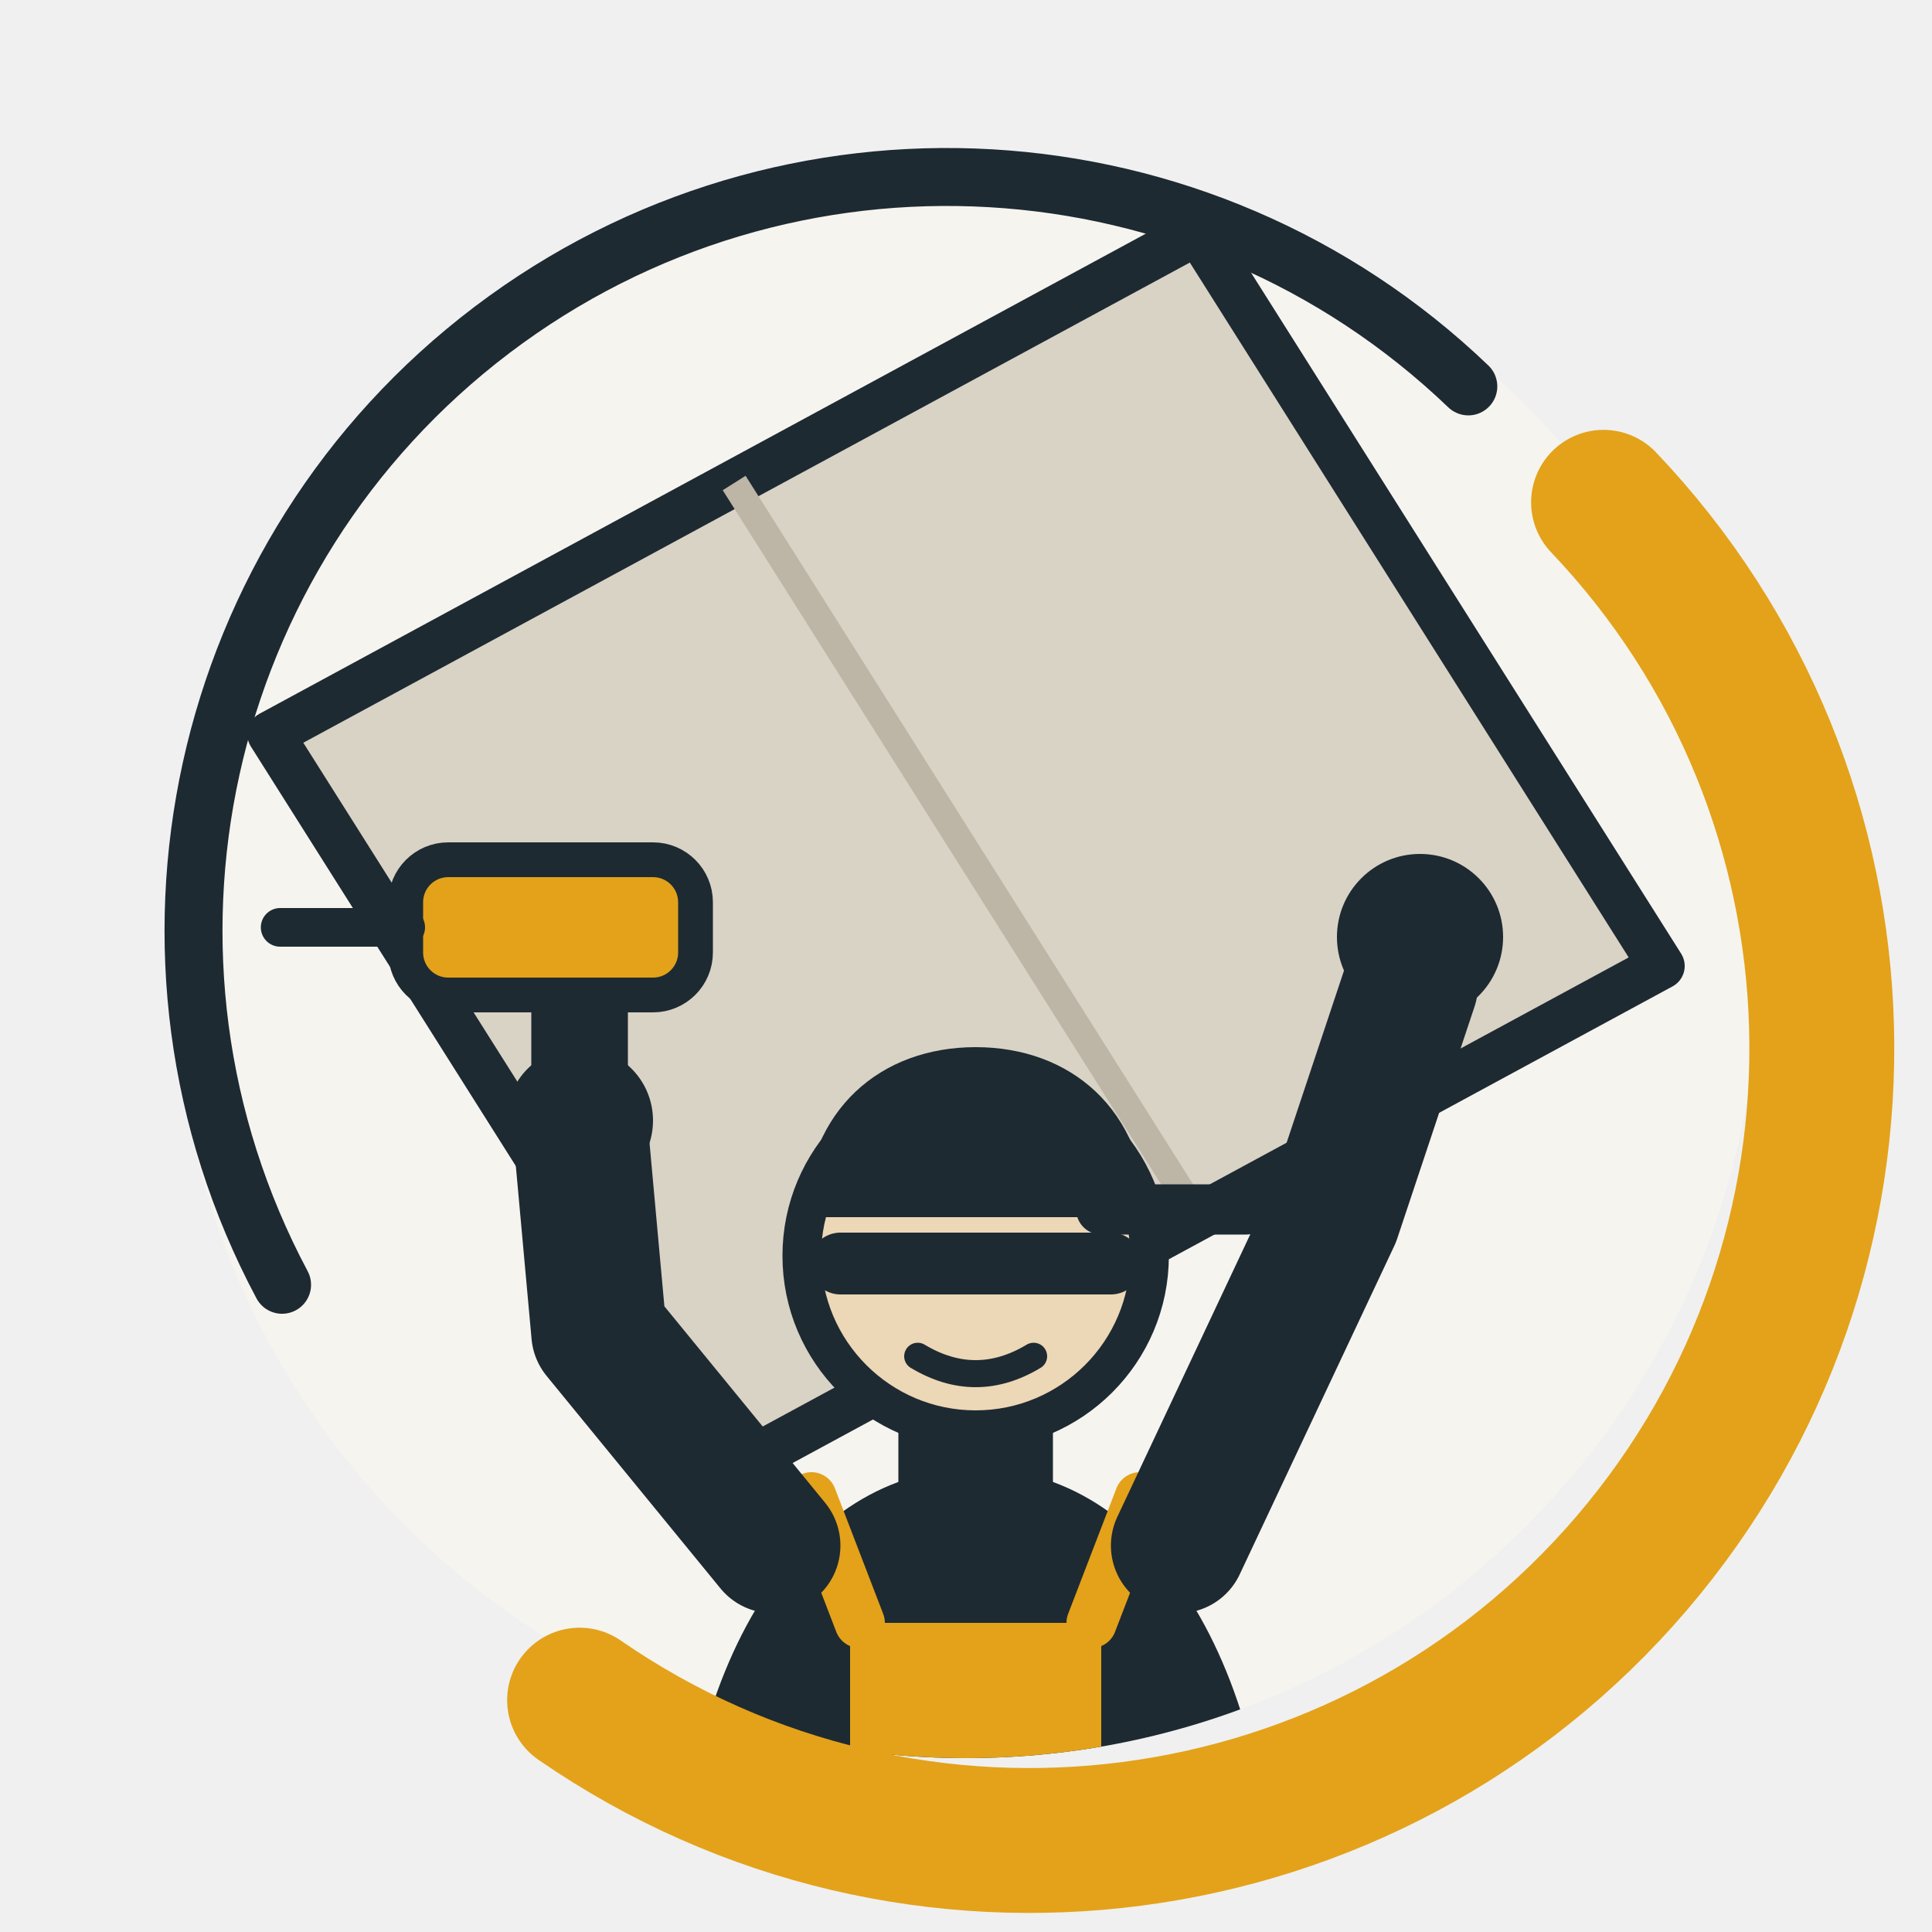
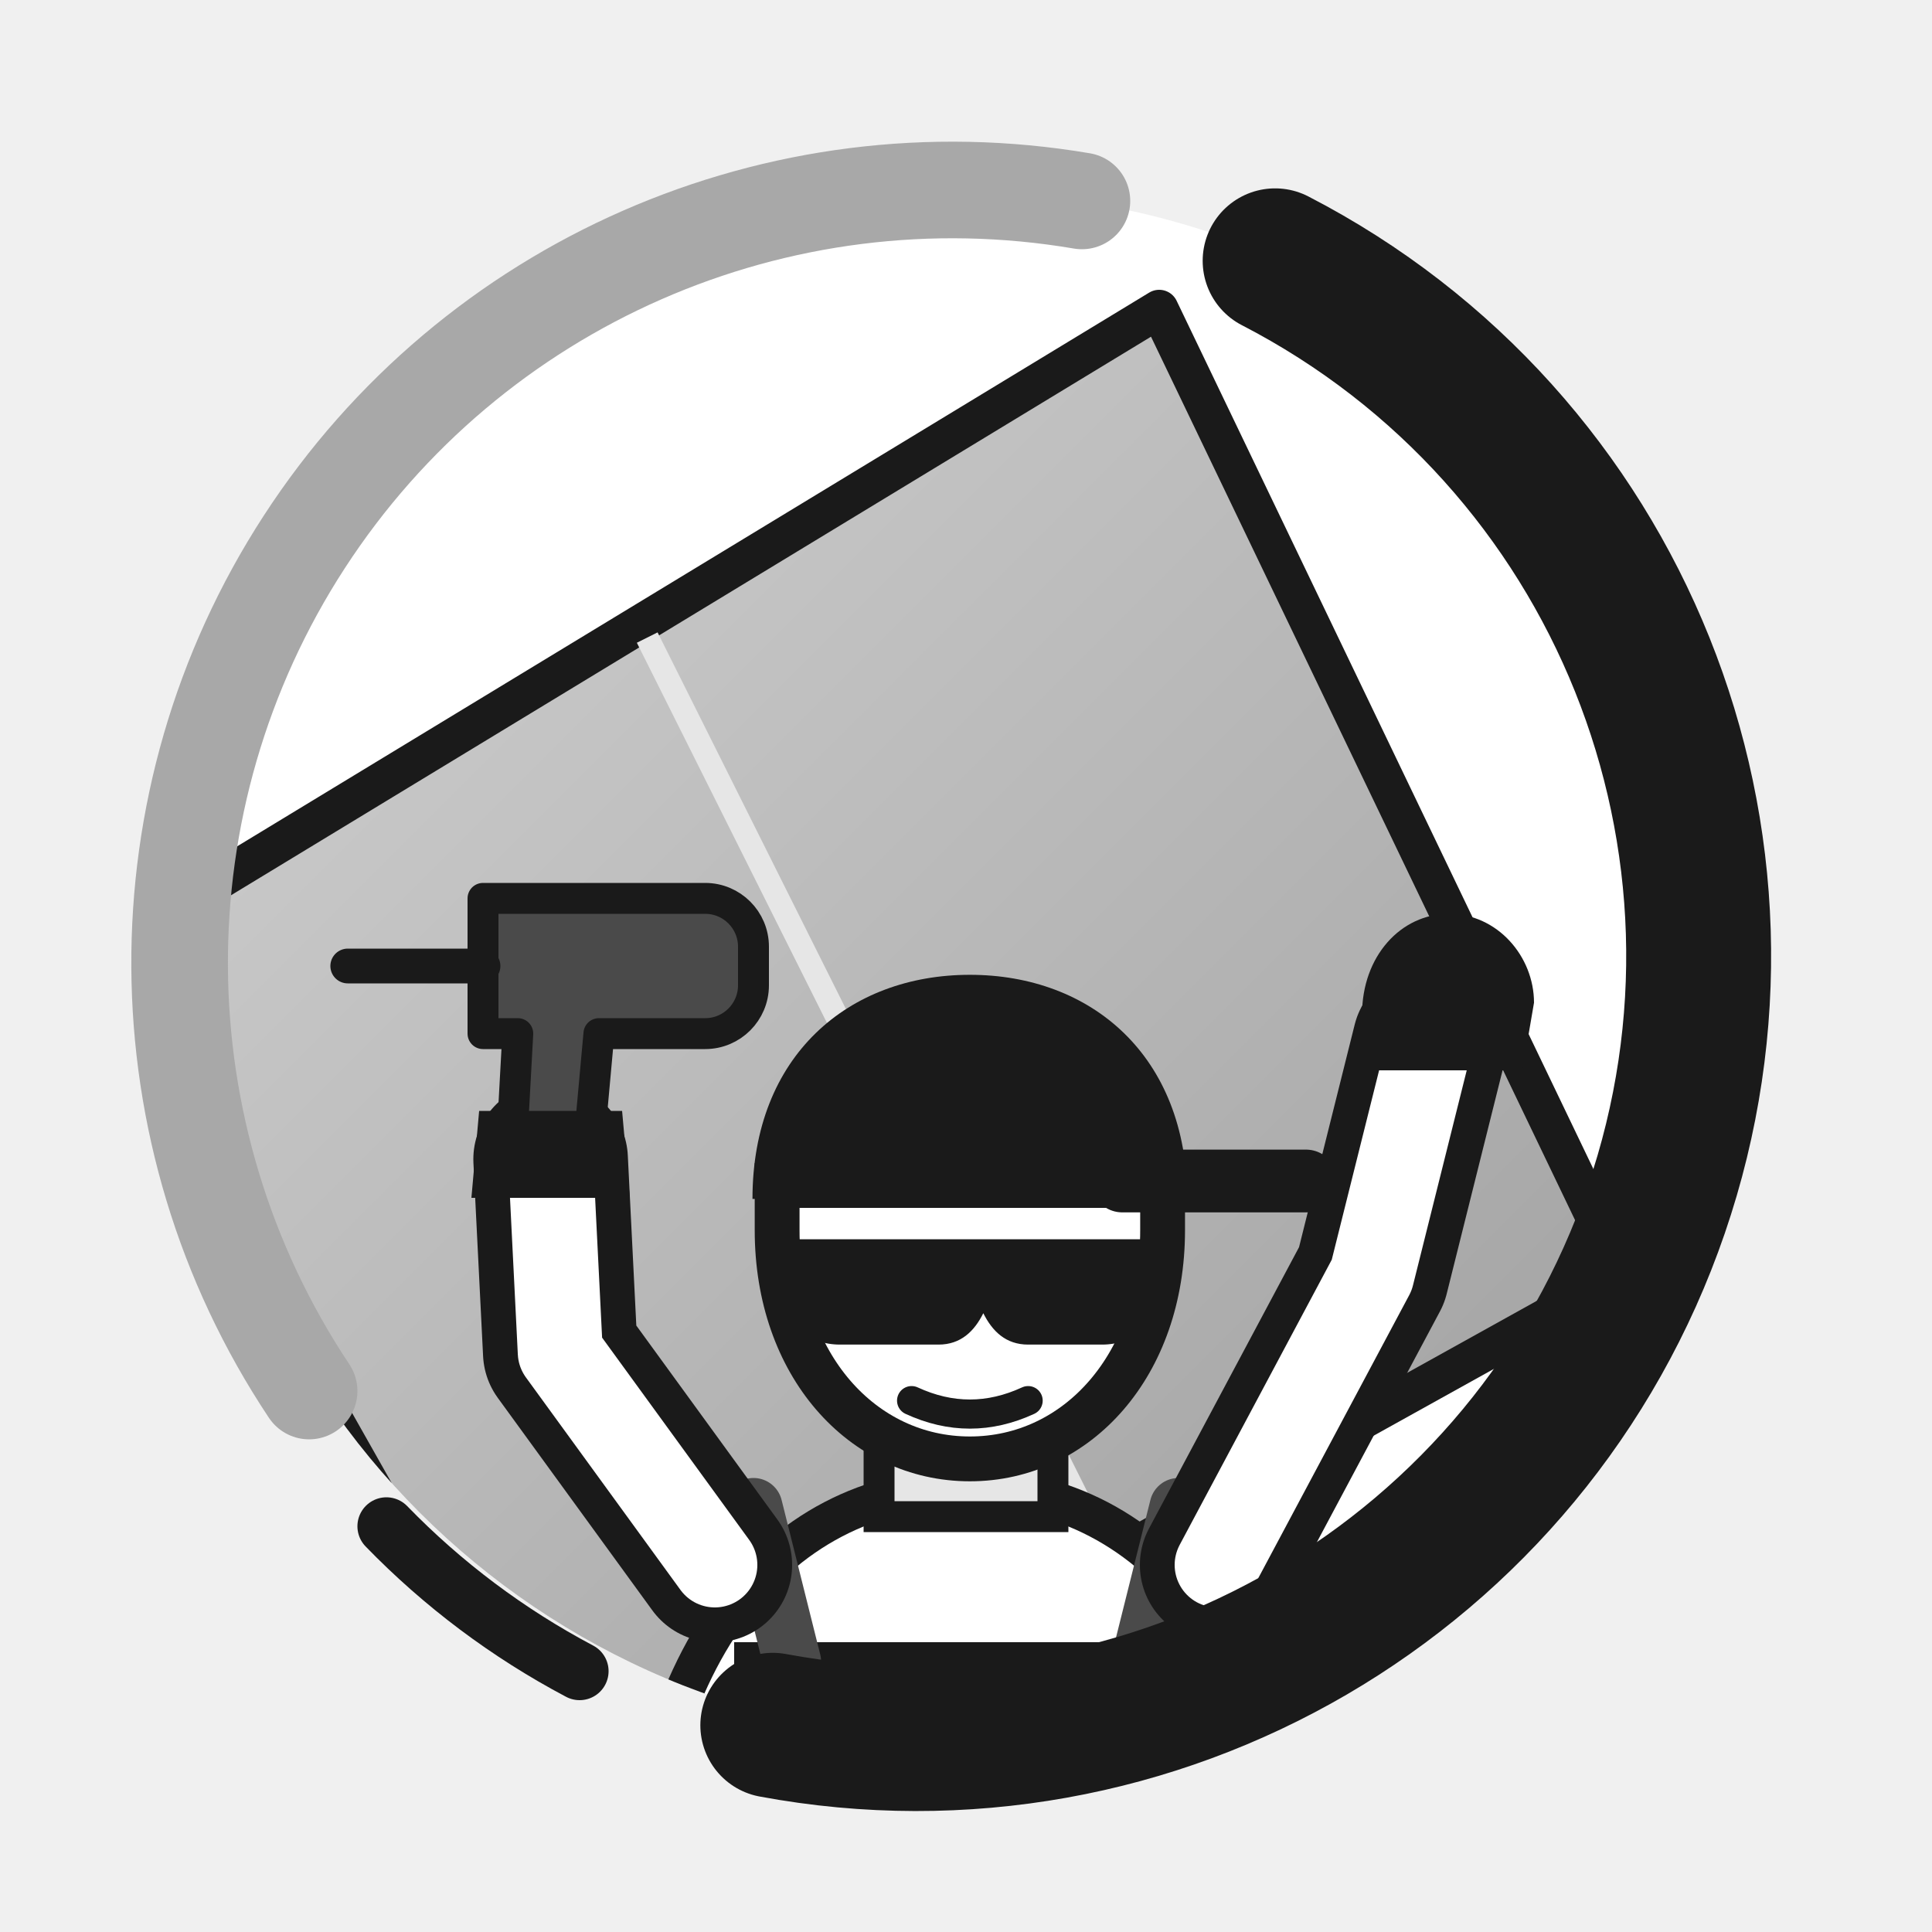
<svg xmlns="http://www.w3.org/2000/svg" viewBox="0 0 100 100" width="44" height="44">
  <defs>
    <clipPath id="gl-c">
-       <circle cx="50" cy="50" r="41" />
+       <circle cx="50" cy="50" r="40" />
    </clipPath>
+     <linearGradient id="gl-s" x1="0" y1="0" x2="1" y2="1">
+       <stop offset="0" stop-color="#d4d4d4" />
+       <stop offset="1" stop-color="#9c9c9c" />
+     </linearGradient>
  </defs>
-   <circle cx="50" cy="50" r="41" fill="#f6f4ef" />
+   <circle cx="50" cy="50" r="40" fill="#fff" />
  <g clip-path="url(#gl-c)">
-     <path d="M14 38 62 12 86 50 38 76Z" fill="#d9d3c6" stroke="#1e2a32" stroke-width="2.4" stroke-linejoin="round" />
-     <path d="M38 25 62 63" stroke="#bdb5a5" stroke-width="1.4" />
-     <path d="M35 101c0-15 6.5-25 15.5-25S66 86 66 101z" fill="#1e2a32" />
-     <path d="M44 101V84h13v17z" fill="#e3a21a" />
-     <path d="M44.5 84 42 77.5M56.5 84l2.5-6.5" stroke="#e3a21a" stroke-width="2.6" stroke-linecap="round" />
-     <path d="M61 80 69 63 73 51" fill="none" stroke="#1e2a32" stroke-width="7" stroke-linecap="round" stroke-linejoin="round" />
-     <circle cx="73.5" cy="48.5" r="4.3" fill="#1e2a32" />
-     <path d="M40 80 31 69 30 58" fill="none" stroke="#1e2a32" stroke-width="7" stroke-linecap="round" stroke-linejoin="round" />
-     <path d="M27.5 51h5v8h-5z" fill="#1e2a32" />
-     <rect x="21" y="44.5" width="15" height="7" rx="2.2" fill="#e3a21a" stroke="#1e2a32" stroke-width="1.8" />
-     <path d="M21 48h-6.5" stroke="#1e2a32" stroke-width="2" stroke-linecap="round" />
-     <circle cx="30" cy="58" r="3.8" fill="#1e2a32" />
-     <path d="M46.5 74h8v4h-8z" fill="#1e2a32" />
-     <circle cx="50.5" cy="65" r="9" fill="#ecd7b6" stroke="#1e2a32" stroke-width="2" />
-     <path d="M41.6 63c.2-5.6 4-8.8 8.9-8.8s8.7 3.2 8.9 8.8z" fill="#1e2a32" />
-     <path d="M57 62.6h7.5" stroke="#1e2a32" stroke-width="2.6" stroke-linecap="round" />
-     <path d="M43.5 65.4h14" stroke="#1e2a32" stroke-width="3.2" stroke-linecap="round" />
-     <path d="M47.5 70.2q3 1.8 6 0" fill="none" stroke="#1e2a32" stroke-width="1.4" stroke-linecap="round" />
+     <path d="M4 50 60 16 84 66 30 96Z" fill="url(#gl-s)" stroke="#1a1a1a" stroke-width="2" stroke-linejoin="round" />
+     <path d="M33.5 33 58 82" stroke="#e6e6e6" stroke-width="1.2" />
+     <path d="M33 101c0-15 7-24 17-24s17 9 17 24z" fill="#fff" stroke="#1a1a1a" stroke-width="2" />
+     <path d="M39 101V86h22v15z" fill="#4a4a4a" stroke="#1a1a1a" stroke-width="2" />
+     <path d="M41 86 39 78M59 86l2-8" stroke="#4a4a4a" stroke-width="3" stroke-linecap="round" />
+     <circle cx="42.5" cy="91" r="1.3" fill="#d4d4d4" />
+     <circle cx="57.5" cy="91" r="1.3" fill="#d4d4d4" />
+     <path d="M63 81 71 66 74 54" fill="none" stroke="#1a1a1a" stroke-width="8" stroke-linecap="round" stroke-linejoin="round" />
+     <path d="M63 81 71 66 74 54" fill="none" stroke="#fff" stroke-width="4.4" stroke-linecap="round" stroke-linejoin="round" />
+     <path d="M70.5 52.5c0-3 2-5.2 4.5-5.2s4.4 2.2 4.4 4.6l-.6 3.5h-7.6z" fill="#1a1a1a" />
+     <path d="M37 81 29 70 28.5 60" fill="none" stroke="#1a1a1a" stroke-width="8" stroke-linecap="round" stroke-linejoin="round" />
+     <path d="M37 81 29 70 28.5 60" fill="none" stroke="#fff" stroke-width="4.4" stroke-linecap="round" stroke-linejoin="round" />
+     <path d="M25 46.5h11.5a2.5 2.5 0 0 1 2.5 2.5v2a2.5 2.5 0 0 1-2.5 2.5H31l-.5 5.5h-4l.3-5.5H25z" fill="#4a4a4a" stroke="#1a1a1a" stroke-width="1.6" stroke-linejoin="round" />
+     <path d="M25 50h-7" stroke="#1a1a1a" stroke-width="1.8" stroke-linecap="round" />
+     <path d="M24.8 57.5h7.4l.4 4.5h-8.2z" fill="#1a1a1a" />
+     <path d="M45.5 73.5h9v5h-9z" fill="#e6e6e6" stroke="#1a1a1a" stroke-width="1.6" />
+     <g transform="translate(50.2 66) scale(1.16) translate(-50.2 -66)">
+       <path d="M41.6 64c0 6 3.8 10.2 8.6 10.2S58.8 70 58.8 64v-2H41.6z" fill="#fff" stroke="#1a1a1a" stroke-width="2" />
+       <path d="M40.5 62.6c0-6.4 4.3-10 9.7-10s9.7 3.6 9.7 10z" fill="#1a1a1a" />
+       <path d="M57 61.8h8.2" stroke="#1a1a1a" stroke-width="2.8" stroke-linecap="round" />
+       <path d="M42 64.4h16.5v2.4c0 1.4-1 2.3-2.4 2.3h-3.3c-1 0-1.6-.6-2-1.4-.4.8-1 1.4-2 1.4h-4.4c-1.4 0-2.4-.9-2.4-2.3z" fill="#1a1a1a" />
+       <path d="M47.6 71.6q2.6 1.2 5.2 0" fill="none" stroke="#1a1a1a" stroke-width="1.3" stroke-linecap="round" />
+     </g>
  </g>
-   <path d="M14.6 66.5A39 39 0 0 1 76 20" fill="none" stroke="#1e2a32" stroke-width="3" stroke-linecap="round" />
-   <path d="M83 26A41 41 0 0 1 30 88" fill="none" stroke="#e3a21a" stroke-width="7.5" stroke-linecap="round" />
+   <path d="M16 72A40 40 0 0 1 56 10.4" fill="none" stroke="#a8a8a8" stroke-width="5" stroke-linecap="round" />
+   <path d="M66 13.5A40.5 40.5 0 0 1 40 89.3" fill="none" stroke="#1a1a1a" stroke-width="7.5" stroke-linecap="round" />
+   <path d="M30 86.5A40 40 0 0 1 20 79" fill="none" stroke="#1a1a1a" stroke-width="3" stroke-linecap="round" />
</svg>
